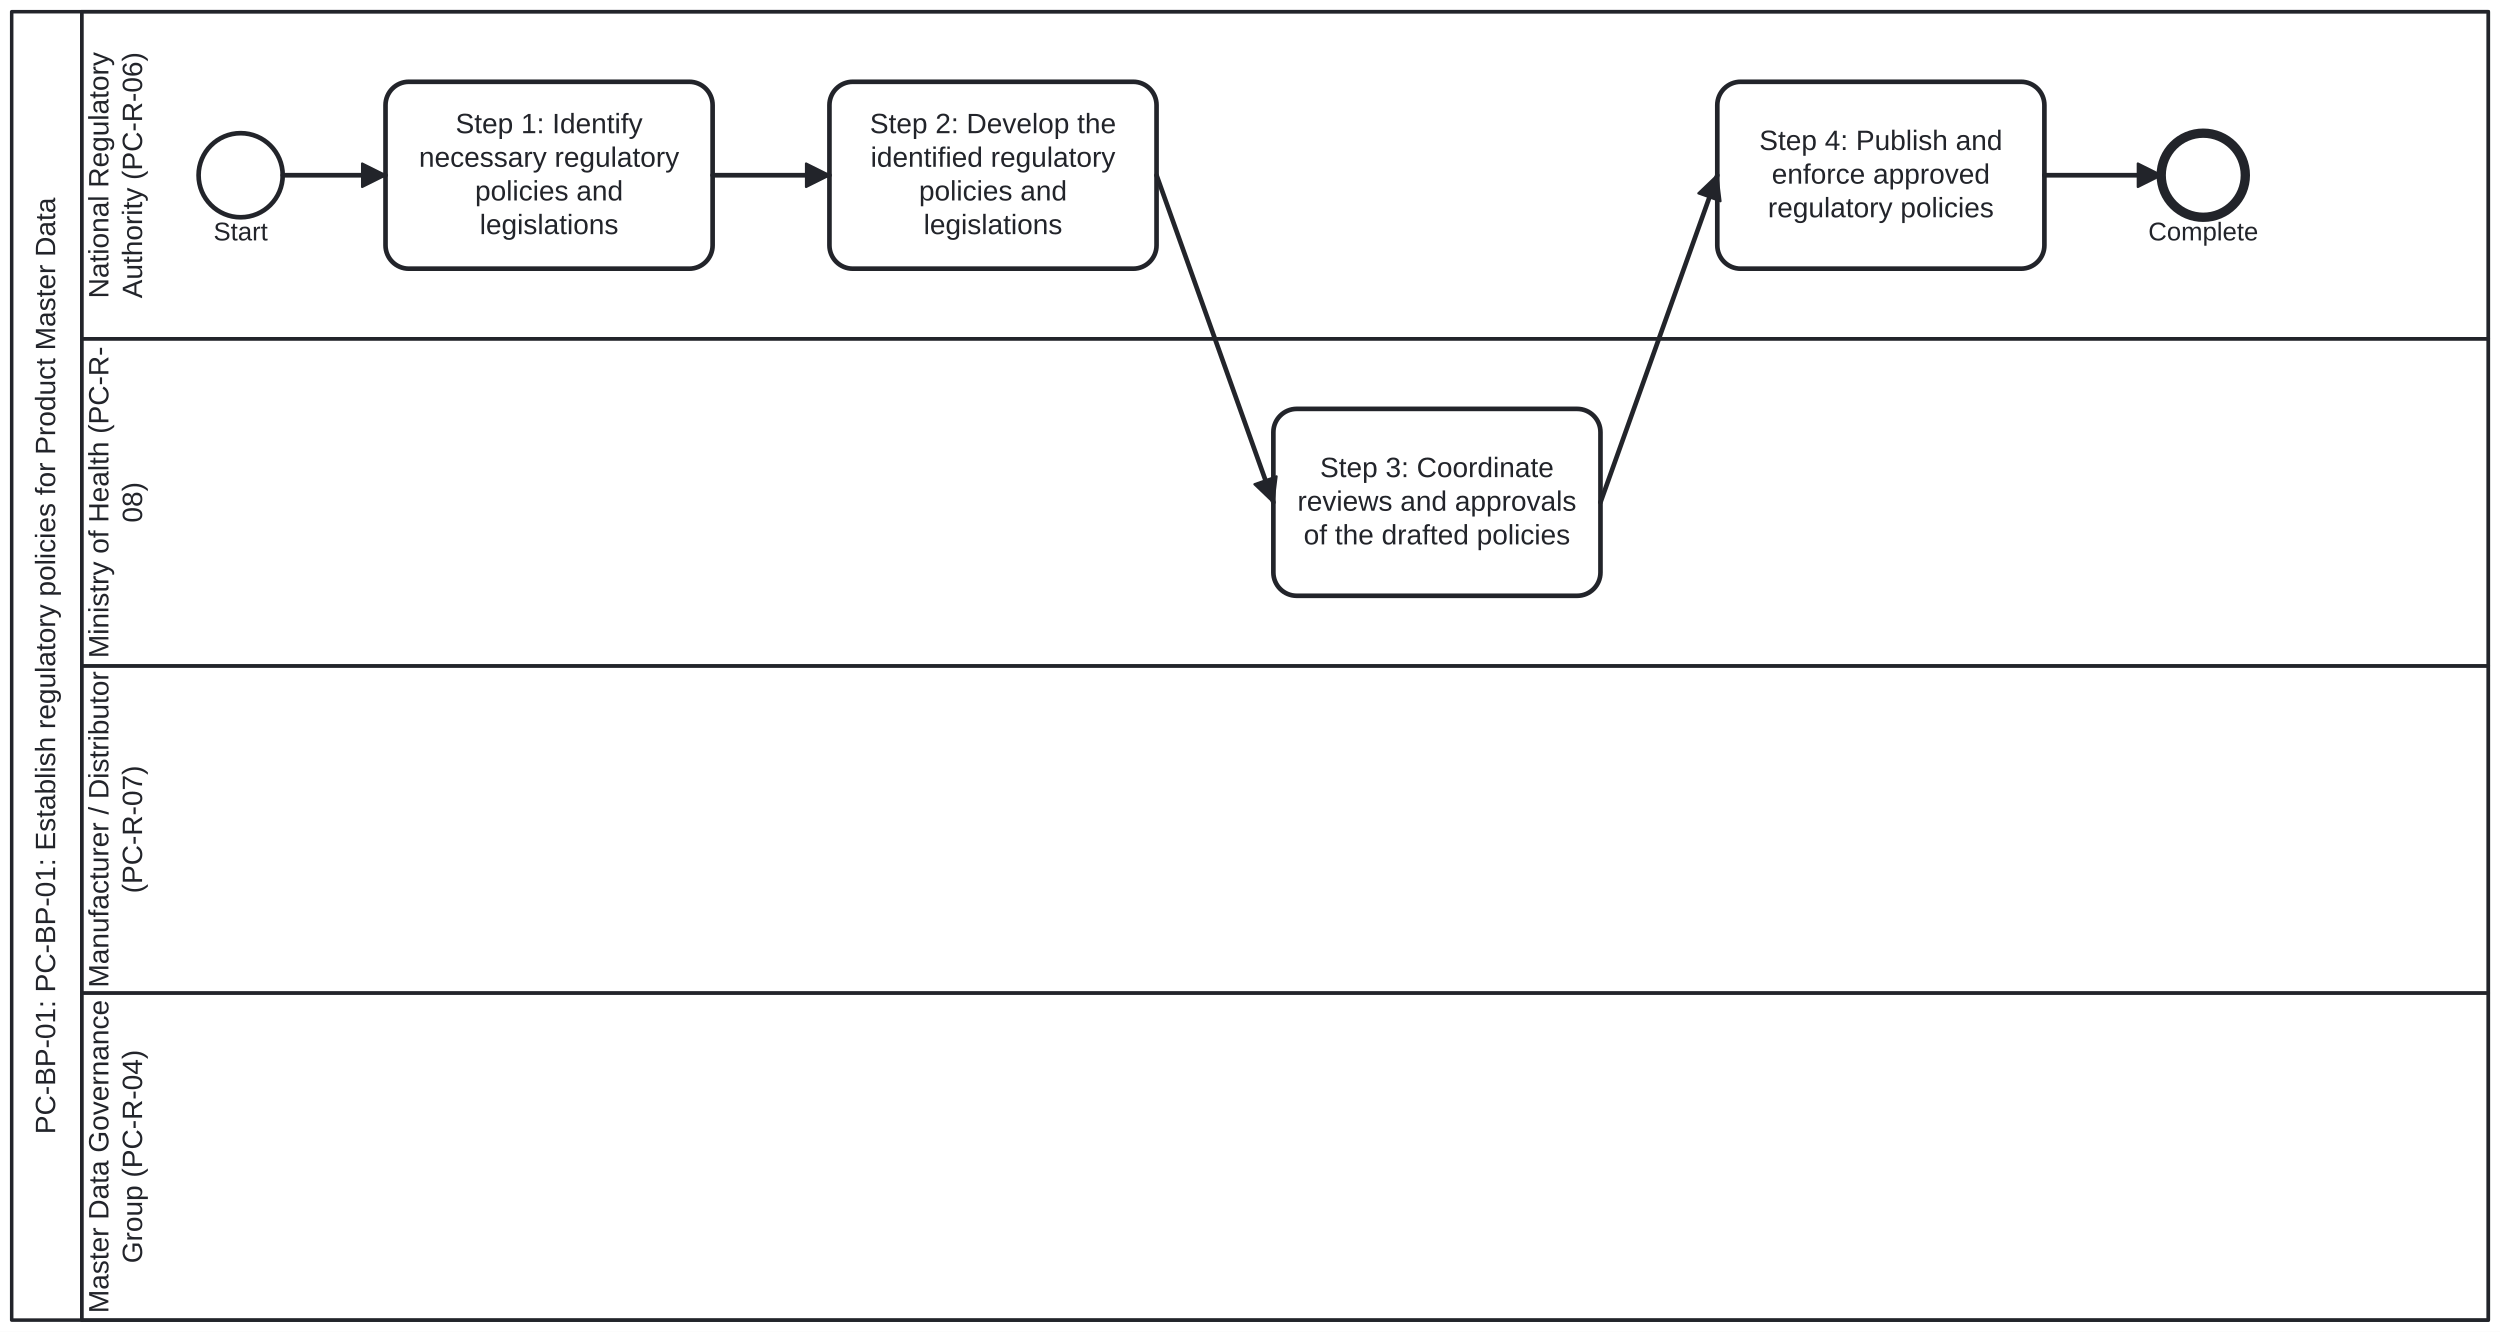
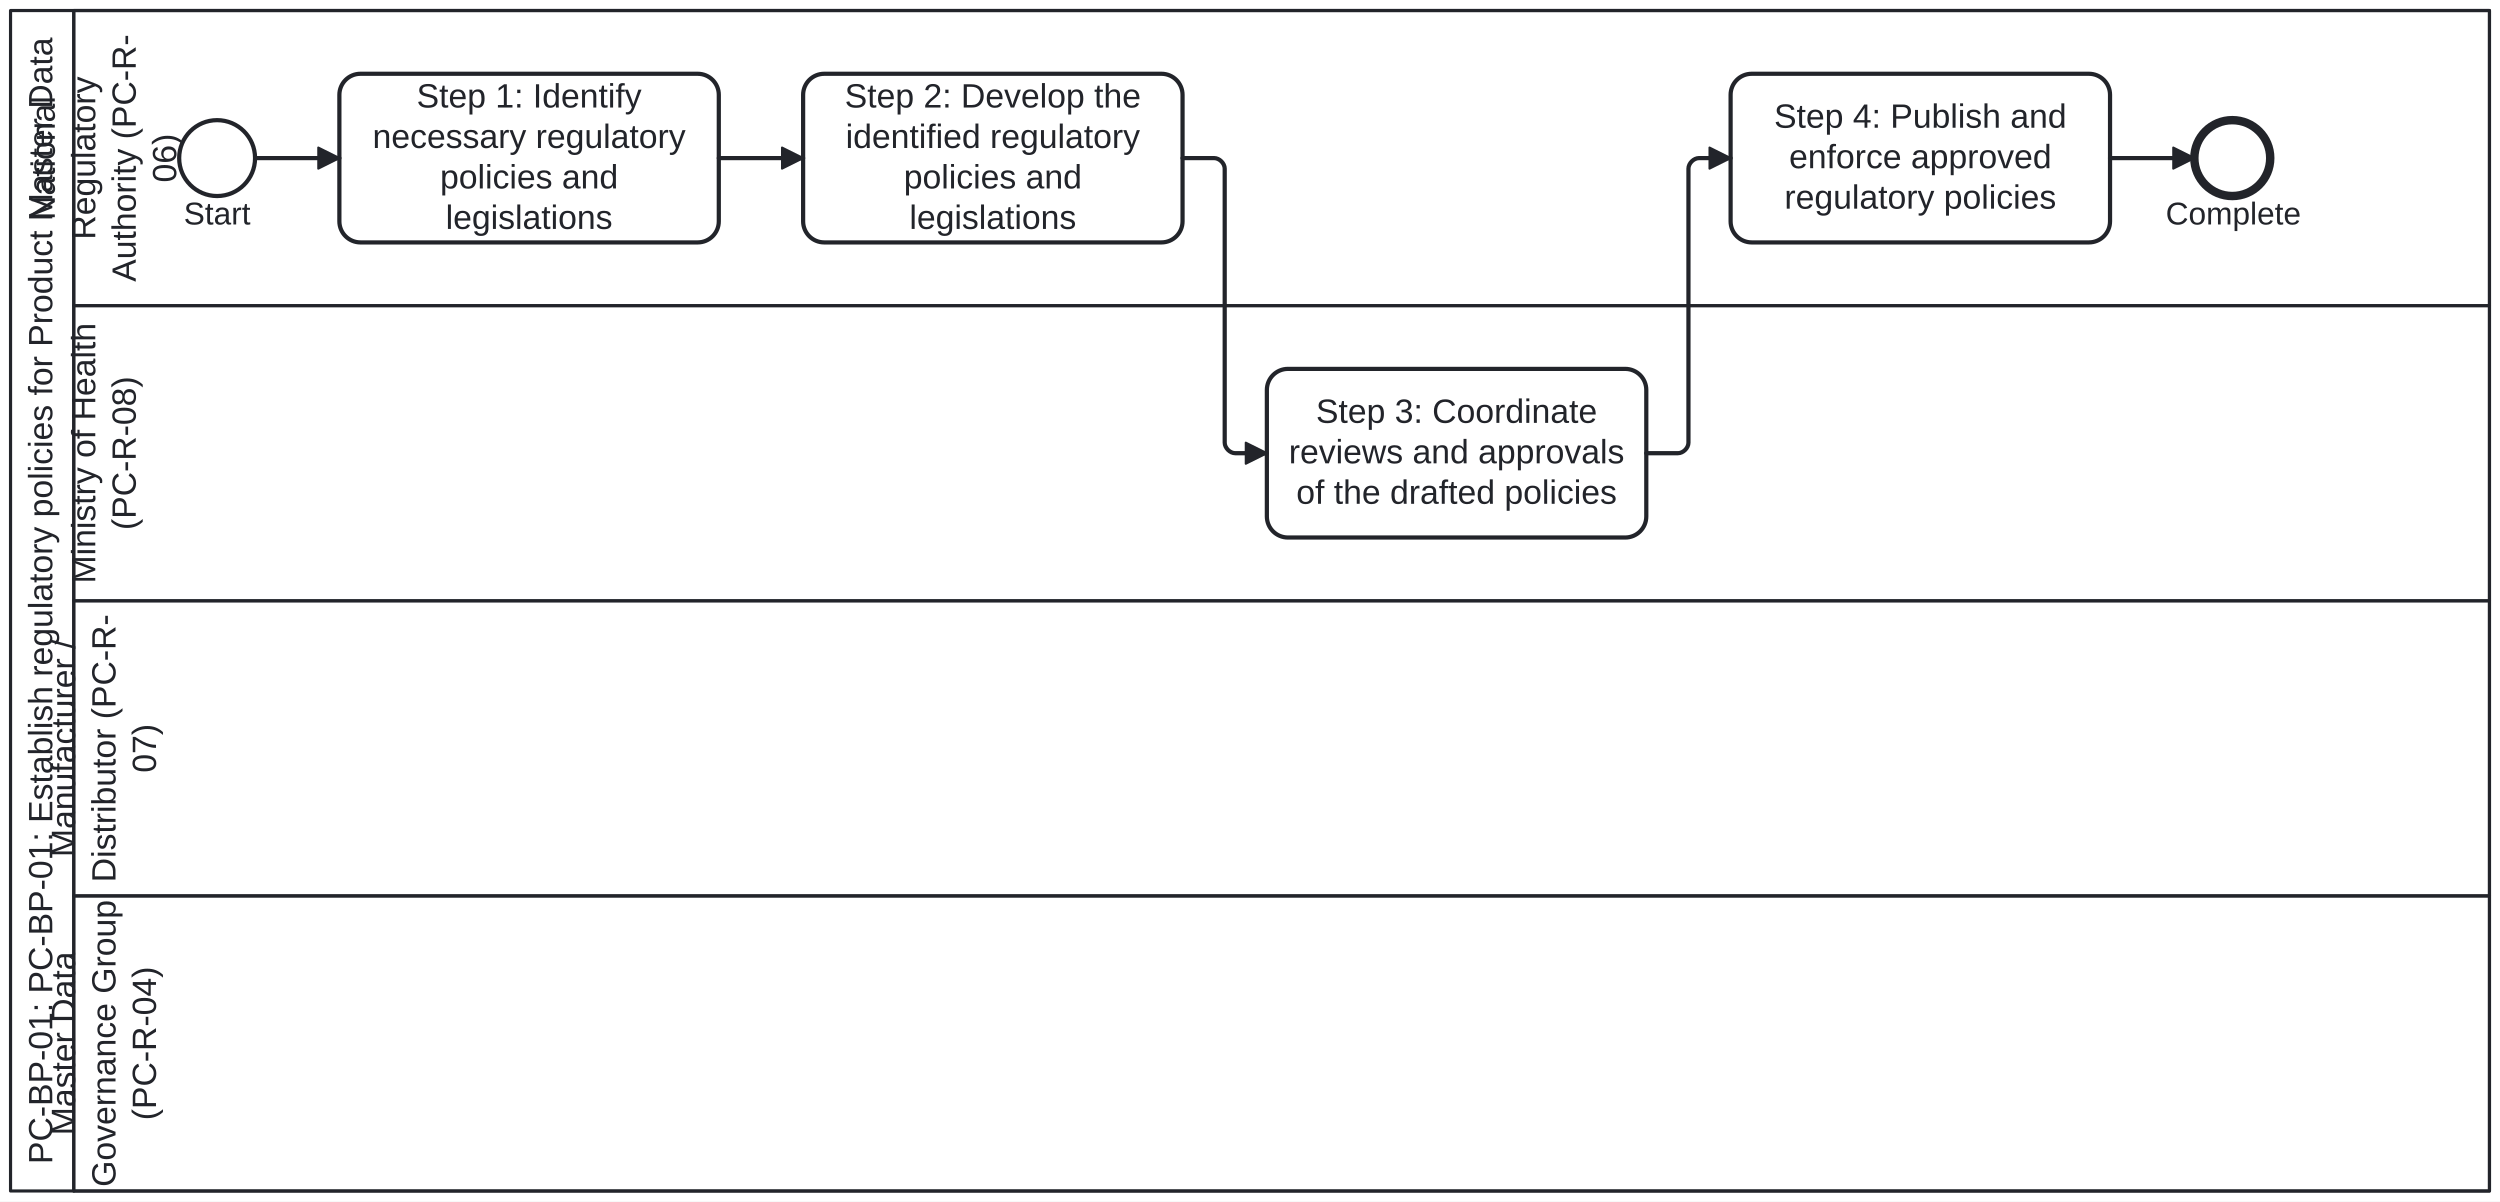
- <svg xmlns="http://www.w3.org/2000/svg" width="100%" style="max-width:100%;height:auto" viewBox="95 55 1070 570" version="1.1">
-   <rect x="95" y="55" width="1070" height="570" fill="#ffffff" />
+ <svg xmlns="http://www.w3.org/2000/svg" width="100%" style="max-width:100%;height:auto" viewBox="95 55 1186 570" version="1.1">
+   <rect x="95" y="55" width="1186" height="570" fill="#ffffff" />
  <g class="djs-group">
    <g class="djs-element djs-shape" data-element-id="Participant_PC_BP_01" style="display: block;" transform="matrix(1 0 0 1 100 60)">
      <g class="djs-visual">
-         <rect x="0" y="0" width="1060" height="560" rx="0" ry="0" style="stroke-linecap: round; stroke-linejoin: round; stroke: rgb(34, 36, 42); stroke-width: 1.5px; fill: white; fill-opacity: 0.95;" />
+         <rect x="0" y="0" width="1176" height="560" rx="0" ry="0" style="stroke-linecap: round; stroke-linejoin: round; stroke: rgb(34, 36, 42); stroke-width: 1.5px; fill: white; fill-opacity: 0.95;" />
        <path style="fill: none; stroke-linecap: round; stroke-linejoin: round; stroke: rgb(34, 36, 42); stroke-width: 1.5px;" d="M30,0L30,560" />
-         <text lineHeight="1.2" class="djs-label" style="font-family: Arial, sans-serif; font-size: 12px; font-weight: normal; fill: rgb(34, 36, 42);" transform="matrix(-1.83697e-16 -1 1 -1.83697e-16 0 560)">
-           <tspan x="79.586" y="18.6">PC-BP-01: PC-BP-01: Establish regulatory policies for Product Master Data</tspan>
+         <text lineHeight="1.2" class="djs-label" style="font-family: Arial, sans-serif; font-size: 16px; font-weight: normal; fill: rgb(34, 36, 42);" transform="matrix(-1.83697e-16 -1 1 -1.83697e-16 0 560)">
+           <tspan x="12.781" y="19.8">PC-BP-01: PC-BP-01: Establish regulatory policies for Product Master Data</tspan>
        </text>
      </g>
-       <rect class="djs-hit djs-hit-all" x="0" y="0" width="1060" height="560" style="fill: none; stroke-opacity: 0; stroke: white; stroke-width: 15px;" />
+       <rect class="djs-hit djs-hit-all" x="0" y="0" width="1176" height="560" style="fill: none; stroke-opacity: 0; stroke: white; stroke-width: 15px;" />
    </g>
    <g class="djs-children">
      <g class="djs-group">
        <g class="djs-element djs-shape" data-element-id="Lane_4" style="display: block;" transform="matrix(1 0 0 1 130 480)">
          <g class="djs-visual">
-             <rect x="0" y="0" width="1030" height="140" rx="0" ry="0" style="stroke-linecap: round; stroke-linejoin: round; stroke: rgb(34, 36, 42); stroke-width: 1.5px; fill: white; fill-opacity: 0.25;" />
-             <text lineHeight="1.2" class="djs-label" style="font-family: Arial, sans-serif; font-size: 12px; font-weight: normal; fill: rgb(34, 36, 42);" transform="matrix(-1.83697e-16 -1 1 -1.83697e-16 0 140)">
-               <tspan x="2.969" y="11.4">Master Data Governance </tspan>
-               <tspan x="24.323" y="25.8">Group (PC-R-04)</tspan>
-             </text>
-           </g>
-           <rect class="djs-hit djs-hit-all" x="0" y="0" width="1030" height="140" style="fill: none; stroke-opacity: 0; stroke: white; stroke-width: 15px;" />
+             <rect x="0" y="0" width="1146" height="140" rx="0" ry="0" style="stroke-linecap: round; stroke-linejoin: round; stroke: rgb(34, 36, 42); stroke-width: 1.5px; fill: white; fill-opacity: 0.25;" />
+             <text lineHeight="1.2" class="djs-label" style="font-family: Arial, sans-serif; font-size: 16px; font-weight: normal; fill: rgb(34, 36, 42);" transform="matrix(-1.83697e-16 -1 1 -1.83697e-16 0 140)">
+               <tspan x="26.43" y="0.6">Master Data </tspan>
+               <tspan x="1.961" y="19.8">Governance Group </tspan>
+               <tspan x="33.555" y="39">(PC-R-04)</tspan>
+             </text>
+           </g>
+           <rect class="djs-hit djs-hit-all" x="0" y="0" width="1146" height="140" style="fill: none; stroke-opacity: 0; stroke: white; stroke-width: 15px;" />
        </g>
      </g>
      <g class="djs-group">
        <g class="djs-element djs-shape" data-element-id="Lane_3" style="display: block;" transform="matrix(1 0 0 1 130 340)">
          <g class="djs-visual">
-             <rect x="0" y="0" width="1030" height="140" rx="0" ry="0" style="stroke-linecap: round; stroke-linejoin: round; stroke: rgb(34, 36, 42); stroke-width: 1.5px; fill: white; fill-opacity: 0.25;" />
-             <text lineHeight="1.2" class="djs-label" style="font-family: Arial, sans-serif; font-size: 12px; font-weight: normal; fill: rgb(34, 36, 42);" transform="matrix(-1.83697e-16 -1 1 -1.83697e-16 0 140)">
-               <tspan x="2.31" y="11.4">Manufacturer / Distributor</tspan>
-               <tspan x="42.666" y="25.8">(PC-R-07)</tspan>
-             </text>
-           </g>
-           <rect class="djs-hit djs-hit-all" x="0" y="0" width="1030" height="140" style="fill: none; stroke-opacity: 0; stroke: white; stroke-width: 15px;" />
+             <rect x="0" y="0" width="1146" height="140" rx="0" ry="0" style="stroke-linecap: round; stroke-linejoin: round; stroke: rgb(34, 36, 42); stroke-width: 1.5px; fill: white; fill-opacity: 0.25;" />
+             <text lineHeight="1.2" class="djs-label" style="font-family: Arial, sans-serif; font-size: 16px; font-weight: normal; fill: rgb(34, 36, 42);" transform="matrix(-1.83697e-16 -1 1 -1.83697e-16 0 140)">
+               <tspan x="18.422" y="0.6">Manufacturer / </tspan>
+               <tspan x="6.441" y="19.8">Distributor (PC-R-</tspan>
+               <tspan x="58.438" y="39">07)</tspan>
+             </text>
+           </g>
+           <rect class="djs-hit djs-hit-all" x="0" y="0" width="1146" height="140" style="fill: none; stroke-opacity: 0; stroke: white; stroke-width: 15px;" />
        </g>
      </g>
      <g class="djs-group">
        <g class="djs-element djs-shape" data-element-id="Lane_2" style="display: block;" transform="matrix(1 0 0 1 130 200)">
          <g class="djs-visual">
-             <rect x="0" y="0" width="1030" height="140" rx="0" ry="0" style="stroke-linecap: round; stroke-linejoin: round; stroke: rgb(34, 36, 42); stroke-width: 1.5px; fill: white; fill-opacity: 0.25;" />
-             <text lineHeight="1.2" class="djs-label" style="font-family: Arial, sans-serif; font-size: 12px; font-weight: normal; fill: rgb(34, 36, 42);" transform="matrix(-1.83697e-16 -1 1 -1.83697e-16 0 140)">
-               <tspan x="3.323" y="11.4">Ministry of Health (PC-R-</tspan>
-               <tspan x="61.328" y="25.8">08)</tspan>
-             </text>
-           </g>
-           <rect class="djs-hit djs-hit-all" x="0" y="0" width="1030" height="140" style="fill: none; stroke-opacity: 0; stroke: white; stroke-width: 15px;" />
+             <rect x="0" y="0" width="1146" height="140" rx="0" ry="0" style="stroke-linecap: round; stroke-linejoin: round; stroke: rgb(34, 36, 42); stroke-width: 1.5px; fill: white; fill-opacity: 0.25;" />
+             <text lineHeight="1.2" class="djs-label" style="font-family: Arial, sans-serif; font-size: 16px; font-weight: normal; fill: rgb(34, 36, 42);" transform="matrix(-1.83697e-16 -1 1 -1.83697e-16 0 140)">
+               <tspan x="8.203" y="10.2">Ministry of Health </tspan>
+               <tspan x="33.555" y="29.4">(PC-R-08)</tspan>
+             </text>
+           </g>
+           <rect class="djs-hit djs-hit-all" x="0" y="0" width="1146" height="140" style="fill: none; stroke-opacity: 0; stroke: white; stroke-width: 15px;" />
        </g>
      </g>
      <g class="djs-group">
        <g class="djs-element djs-shape" data-element-id="Lane_1" style="display: block;" transform="matrix(1 0 0 1 130 60)">
          <g class="djs-visual">
-             <rect x="0" y="0" width="1030" height="140" rx="0" ry="0" style="stroke-linecap: round; stroke-linejoin: round; stroke: rgb(34, 36, 42); stroke-width: 1.5px; fill: white; fill-opacity: 0.25;" />
-             <text lineHeight="1.2" class="djs-label" style="font-family: Arial, sans-serif; font-size: 12px; font-weight: normal; fill: rgb(34, 36, 42);" transform="matrix(-1.83697e-16 -1 1 -1.83697e-16 0 140)">
-               <tspan x="17.304" y="11.4">National Regulatory </tspan>
-               <tspan x="17.321" y="25.8">Authority (PC-R-06)</tspan>
-             </text>
-           </g>
-           <rect class="djs-hit djs-hit-all" x="0" y="0" width="1030" height="140" style="fill: none; stroke-opacity: 0; stroke: white; stroke-width: 15px;" />
+             <rect x="0" y="0" width="1146" height="140" rx="0" ry="0" style="stroke-linecap: round; stroke-linejoin: round; stroke: rgb(34, 36, 42); stroke-width: 1.5px; fill: white; fill-opacity: 0.25;" />
+             <text lineHeight="1.2" class="djs-label" style="font-family: Arial, sans-serif; font-size: 16px; font-weight: normal; fill: rgb(34, 36, 42);" transform="matrix(-1.83697e-16 -1 1 -1.83697e-16 0 140)">
+               <tspan x="40.648" y="-9">National </tspan>
+               <tspan x="31.312" y="10.2">Regulatory </tspan>
+               <tspan x="11.324" y="29.4">Authority (PC-R-</tspan>
+               <tspan x="58.438" y="48.6">06)</tspan>
+             </text>
+           </g>
+           <rect class="djs-hit djs-hit-all" x="0" y="0" width="1146" height="140" style="fill: none; stroke-opacity: 0; stroke: white; stroke-width: 15px;" />
        </g>
      </g>
      <g class="djs-group">
        <g class="djs-element djs-shape" data-element-id="StartEvent_1" style="display: block;" transform="matrix(1 0 0 1 180 112)">
          <g class="djs-visual">
            <circle cx="18" cy="18" r="18" style="stroke-linecap: round; stroke-linejoin: round; stroke: rgb(34, 36, 42); stroke-width: 2px; fill: white; fill-opacity: 0.95;" />
          </g>
          <rect class="djs-hit djs-hit-all" x="0" y="0" width="36" height="36" style="fill: none; stroke-opacity: 0; stroke: white; stroke-width: 15px;" />
        </g>
      </g>
      <g class="djs-group">
-         <g class="djs-element djs-shape" data-element-id="StartEvent_1_label" style="display: block;" transform="matrix(1 0 0 1 186 148)">
-           <g class="djs-visual">
-             <text lineHeight="1.2" class="djs-label" style="font-family: Arial, sans-serif; font-size: 11px; font-weight: normal; fill: rgb(34, 36, 42);">
-               <tspan x="0.385" y="9.9">Start</tspan>
-             </text>
-           </g>
-           <rect class="djs-hit djs-hit-all" x="0" y="0" width="24" height="14" style="fill: none; stroke-opacity: 0; stroke: white; stroke-width: 15px;" />
-         </g>
-       </g>
-       <g class="djs-group">
-         <g class="djs-element djs-shape" data-element-id="Task_1" style="display: block;" transform="matrix(1 0 0 1 260 90)">
-           <g class="djs-visual">
-             <rect x="0" y="0" width="140" height="80" rx="10" ry="10" style="stroke-linecap: round; stroke-linejoin: round; stroke: rgb(34, 36, 42); stroke-width: 2px; fill: white; fill-opacity: 0.95;" />
-             <text lineHeight="1.2" class="djs-label" style="font-family: Arial, sans-serif; font-size: 12px; font-weight: normal; fill: rgb(34, 36, 42);">
-               <tspan x="29.975" y="22">Step 1: Identify </tspan>
-               <tspan x="14.307" y="36.4">necessary regulatory </tspan>
-               <tspan x="38.312" y="50.8">policies and </tspan>
-               <tspan x="40.316" y="65.2">legislations</tspan>
-             </text>
-           </g>
-           <rect class="djs-hit djs-hit-all" x="0" y="0" width="140" height="80" style="fill: none; stroke-opacity: 0; stroke: white; stroke-width: 15px;" />
-         </g>
-       </g>
-       <g class="djs-group">
-         <g class="djs-element djs-shape" data-element-id="Task_2" style="display: block;" transform="matrix(1 0 0 1 450 90)">
-           <g class="djs-visual">
-             <rect x="0" y="0" width="140" height="80" rx="10" ry="10" style="stroke-linecap: round; stroke-linejoin: round; stroke: rgb(34, 36, 42); stroke-width: 2px; fill: white; fill-opacity: 0.95;" />
-             <text lineHeight="1.2" class="djs-label" style="font-family: Arial, sans-serif; font-size: 12px; font-weight: normal; fill: rgb(34, 36, 42);">
-               <tspan x="17.298" y="22">Step 2: Develop the </tspan>
-               <tspan x="17.635" y="36.4">identified regulatory </tspan>
-               <tspan x="38.312" y="50.8">policies and </tspan>
-               <tspan x="40.316" y="65.2">legislations</tspan>
-             </text>
-           </g>
-           <rect class="djs-hit djs-hit-all" x="0" y="0" width="140" height="80" style="fill: none; stroke-opacity: 0; stroke: white; stroke-width: 15px;" />
-         </g>
-       </g>
-       <g class="djs-group">
-         <g class="djs-element djs-shape" data-element-id="Task_3" style="display: block;" transform="matrix(1 0 0 1 640 230)">
-           <g class="djs-visual">
-             <rect x="0" y="0" width="140" height="80" rx="10" ry="10" style="stroke-linecap: round; stroke-linejoin: round; stroke: rgb(34, 36, 42); stroke-width: 2px; fill: white; fill-opacity: 0.95;" />
-             <text lineHeight="1.2" class="djs-label" style="font-family: Arial, sans-serif; font-size: 12px; font-weight: normal; fill: rgb(34, 36, 42);">
-               <tspan x="19.967" y="29.2">Step 3: Coordinate </tspan>
-               <tspan x="10.302" y="43.6">reviews and approvals </tspan>
-               <tspan x="12.965" y="58">of the drafted policies</tspan>
-             </text>
-           </g>
-           <rect class="djs-hit djs-hit-all" x="0" y="0" width="140" height="80" style="fill: none; stroke-opacity: 0; stroke: white; stroke-width: 15px;" />
-         </g>
-       </g>
-       <g class="djs-group">
-         <g class="djs-element djs-shape" data-element-id="Task_4" style="display: block;" transform="matrix(1 0 0 1 830 90)">
-           <g class="djs-visual">
-             <rect x="0" y="0" width="140" height="80" rx="10" ry="10" style="stroke-linecap: round; stroke-linejoin: round; stroke: rgb(34, 36, 42); stroke-width: 2px; fill: white; fill-opacity: 0.95;" />
-             <text lineHeight="1.2" class="djs-label" style="font-family: Arial, sans-serif; font-size: 12px; font-weight: normal; fill: rgb(34, 36, 42);">
-               <tspan x="17.963" y="29.2">Step 4: Publish and </tspan>
-               <tspan x="23.301" y="43.6">enforce approved </tspan>
-               <tspan x="21.643" y="58">regulatory policies</tspan>
-             </text>
-           </g>
-           <rect class="djs-hit djs-hit-all" x="0" y="0" width="140" height="80" style="fill: none; stroke-opacity: 0; stroke: white; stroke-width: 15px;" />
-         </g>
-       </g>
-       <g class="djs-group">
-         <g class="djs-element djs-shape" data-element-id="EndEvent_1" style="display: block;" transform="matrix(1 0 0 1 1020 112)">
+         <g class="djs-element djs-shape" data-element-id="StartEvent_1_label" style="display: block;" transform="matrix(1 0 0 1 182 148)">
+           <g class="djs-visual">
+             <text lineHeight="1.2" class="djs-label" style="font-family: Arial, sans-serif; font-size: 15px; font-weight: normal; fill: rgb(34, 36, 42);">
+               <tspan x="0.161" y="13.5">Start</tspan>
+             </text>
+           </g>
+           <rect class="djs-hit djs-hit-all" x="0" y="0" width="32" height="18" style="fill: none; stroke-opacity: 0; stroke: white; stroke-width: 15px;" />
+         </g>
+       </g>
+       <g class="djs-group">
+         <g class="djs-element djs-shape" data-element-id="Task_1" style="display: block;" transform="matrix(1 0 0 1 256 90)">
+           <g class="djs-visual">
+             <rect x="0" y="0" width="180" height="80" rx="10" ry="10" style="stroke-linecap: round; stroke-linejoin: round; stroke: rgb(34, 36, 42); stroke-width: 2px; fill: white; fill-opacity: 0.95;" />
+             <text lineHeight="1.2" class="djs-label" style="font-family: Arial, sans-serif; font-size: 16px; font-weight: normal; fill: rgb(34, 36, 42);">
+               <tspan x="36.633" y="16">Step 1: Identify </tspan>
+               <tspan x="15.742" y="35.2">necessary regulatory </tspan>
+               <tspan x="47.75" y="54.4">policies and </tspan>
+               <tspan x="50.422" y="73.6">legislations</tspan>
+             </text>
+           </g>
+           <rect class="djs-hit djs-hit-all" x="0" y="0" width="180" height="80" style="fill: none; stroke-opacity: 0; stroke: white; stroke-width: 15px;" />
+         </g>
+       </g>
+       <g class="djs-group">
+         <g class="djs-element djs-shape" data-element-id="Task_2" style="display: block;" transform="matrix(1 0 0 1 476 90)">
+           <g class="djs-visual">
+             <rect x="0" y="0" width="180" height="80" rx="10" ry="10" style="stroke-linecap: round; stroke-linejoin: round; stroke: rgb(34, 36, 42); stroke-width: 2px; fill: white; fill-opacity: 0.95;" />
+             <text lineHeight="1.2" class="djs-label" style="font-family: Arial, sans-serif; font-size: 16px; font-weight: normal; fill: rgb(34, 36, 42);">
+               <tspan x="19.73" y="16">Step 2: Develop the </tspan>
+               <tspan x="20.18" y="35.2">identified regulatory </tspan>
+               <tspan x="47.75" y="54.4">policies and </tspan>
+               <tspan x="50.422" y="73.6">legislations</tspan>
+             </text>
+           </g>
+           <rect class="djs-hit djs-hit-all" x="0" y="0" width="180" height="80" style="fill: none; stroke-opacity: 0; stroke: white; stroke-width: 15px;" />
+         </g>
+       </g>
+       <g class="djs-group">
+         <g class="djs-element djs-shape" data-element-id="Task_3" style="display: block;" transform="matrix(1 0 0 1 696 230)">
+           <g class="djs-visual">
+             <rect x="0" y="0" width="180" height="80" rx="10" ry="10" style="stroke-linecap: round; stroke-linejoin: round; stroke: rgb(34, 36, 42); stroke-width: 2px; fill: white; fill-opacity: 0.95;" />
+             <text lineHeight="1.2" class="djs-label" style="font-family: Arial, sans-serif; font-size: 16px; font-weight: normal; fill: rgb(34, 36, 42);">
+               <tspan x="23.289" y="25.6">Step 3: Coordinate </tspan>
+               <tspan x="10.402" y="44.8">reviews and approvals </tspan>
+               <tspan x="13.953" y="64">of the drafted policies</tspan>
+             </text>
+           </g>
+           <rect class="djs-hit djs-hit-all" x="0" y="0" width="180" height="80" style="fill: none; stroke-opacity: 0; stroke: white; stroke-width: 15px;" />
+         </g>
+       </g>
+       <g class="djs-group">
+         <g class="djs-element djs-shape" data-element-id="Task_4" style="display: block;" transform="matrix(1 0 0 1 916 90)">
+           <g class="djs-visual">
+             <rect x="0" y="0" width="180" height="80" rx="10" ry="10" style="stroke-linecap: round; stroke-linejoin: round; stroke: rgb(34, 36, 42); stroke-width: 2px; fill: white; fill-opacity: 0.95;" />
+             <text lineHeight="1.2" class="djs-label" style="font-family: Arial, sans-serif; font-size: 16px; font-weight: normal; fill: rgb(34, 36, 42);">
+               <tspan x="20.617" y="25.6">Step 4: Publish and </tspan>
+               <tspan x="27.734" y="44.8">enforce approved </tspan>
+               <tspan x="25.523" y="64">regulatory policies</tspan>
+             </text>
+           </g>
+           <rect class="djs-hit djs-hit-all" x="0" y="0" width="180" height="80" style="fill: none; stroke-opacity: 0; stroke: white; stroke-width: 15px;" />
+         </g>
+       </g>
+       <g class="djs-group">
+         <g class="djs-element djs-shape" data-element-id="EndEvent_1" style="display: block;" transform="matrix(1 0 0 1 1136 112)">
          <g class="djs-visual">
            <circle cx="18" cy="18" r="18" style="stroke-linecap: round; stroke-linejoin: round; stroke: rgb(34, 36, 42); stroke-width: 4px; fill: white; fill-opacity: 0.95;" />
          </g>
          <rect class="djs-hit djs-hit-all" x="0" y="0" width="36" height="36" style="fill: none; stroke-opacity: 0; stroke: white; stroke-width: 15px;" />
        </g>
      </g>
      <g class="djs-group">
-         <g class="djs-element djs-shape" data-element-id="EndEvent_1_label" style="display: block;" transform="matrix(1 0 0 1 1014 148)">
-           <g class="djs-visual">
-             <text lineHeight="1.2" class="djs-label" style="font-family: Arial, sans-serif; font-size: 11px; font-weight: normal; fill: rgb(34, 36, 42);">
-               <tspan x="0.461" y="9.9">Complete</tspan>
-             </text>
-           </g>
-           <rect class="djs-hit djs-hit-all" x="0" y="0" width="48" height="14" style="fill: none; stroke-opacity: 0; stroke: white; stroke-width: 15px;" />
+         <g class="djs-element djs-shape" data-element-id="EndEvent_1_label" style="display: block;" transform="matrix(1 0 0 1 1122 148)">
+           <g class="djs-visual">
+             <text lineHeight="1.2" class="djs-label" style="font-family: Arial, sans-serif; font-size: 15px; font-weight: normal; fill: rgb(34, 36, 42);">
+               <tspan x="0.402" y="13.5">Complete</tspan>
+             </text>
+           </g>
+           <rect class="djs-hit djs-hit-all" x="0" y="0" width="65" height="18" style="fill: none; stroke-opacity: 0; stroke: white; stroke-width: 15px;" />
        </g>
      </g>
      <g class="djs-group">
        <g class="djs-element djs-connection" data-element-id="Flow_0" style="display: block;">
          <g class="djs-visual">
            <defs>
              <marker id="bpmn-marker-1" viewBox="0 0 20 20" refX="11" refY="10" markerWidth="10" markerHeight="10" orient="auto">
                <path d="M 1 5 L 11 10 L 1 15 Z" style="stroke-linecap: round; stroke-linejoin: round; stroke: rgb(34, 36, 42); stroke-width: 1px; fill: rgb(34, 36, 42);" />
              </marker>
            </defs>
-             <path data-corner-radius="5" style="fill: none; stroke-linecap: round; stroke-linejoin: round; stroke: rgb(34, 36, 42); stroke-width: 2px; marker-end: url('#bpmn-marker-1');" d="M216,130L260,130" />
-           </g>
-           <path d="M216,130L260,130" class="djs-hit djs-hit-stroke" style="fill: none; stroke-opacity: 0; stroke: white; stroke-width: 15px;" />
+             <path data-corner-radius="5" style="fill: none; stroke-linecap: round; stroke-linejoin: round; stroke: rgb(34, 36, 42); stroke-width: 2px; marker-end: url('#bpmn-marker-1');" d="M216,130L256,130" />
+           </g>
+           <path d="M216,130L256,130" class="djs-hit djs-hit-stroke" style="fill: none; stroke-opacity: 0; stroke: white; stroke-width: 15px;" />
        </g>
      </g>
      <g class="djs-group">
        <g class="djs-element djs-connection" data-element-id="Flow_1" style="display: block;">
          <g class="djs-visual">
            <defs>
              <marker id="bpmn-marker-2" viewBox="0 0 20 20" refX="11" refY="10" markerWidth="10" markerHeight="10" orient="auto">
                <path d="M 1 5 L 11 10 L 1 15 Z" style="stroke-linecap: round; stroke-linejoin: round; stroke: rgb(34, 36, 42); stroke-width: 1px; fill: rgb(34, 36, 42);" />
              </marker>
            </defs>
-             <path data-corner-radius="5" style="fill: none; stroke-linecap: round; stroke-linejoin: round; stroke: rgb(34, 36, 42); stroke-width: 2px; marker-end: url('#bpmn-marker-2');" d="M400,130L450,130" />
-           </g>
-           <path d="M400,130L450,130" class="djs-hit djs-hit-stroke" style="fill: none; stroke-opacity: 0; stroke: white; stroke-width: 15px;" />
+             <path data-corner-radius="5" style="fill: none; stroke-linecap: round; stroke-linejoin: round; stroke: rgb(34, 36, 42); stroke-width: 2px; marker-end: url('#bpmn-marker-2');" d="M436,130L476,130" />
+           </g>
+           <path d="M436,130L476,130" class="djs-hit djs-hit-stroke" style="fill: none; stroke-opacity: 0; stroke: white; stroke-width: 15px;" />
        </g>
      </g>
      <g class="djs-group">
        <g class="djs-element djs-connection" data-element-id="Flow_2" style="display: block;">
          <g class="djs-visual">
            <defs>
              <marker id="bpmn-marker-3" viewBox="0 0 20 20" refX="11" refY="10" markerWidth="10" markerHeight="10" orient="auto">
                <path d="M 1 5 L 11 10 L 1 15 Z" style="stroke-linecap: round; stroke-linejoin: round; stroke: rgb(34, 36, 42); stroke-width: 1px; fill: rgb(34, 36, 42);" />
              </marker>
            </defs>
-             <path data-corner-radius="5" style="fill: none; stroke-linecap: round; stroke-linejoin: round; stroke: rgb(34, 36, 42); stroke-width: 2px; marker-end: url('#bpmn-marker-3');" d="M590,130L640,270" />
-           </g>
-           <path d="M590,130L640,270" class="djs-hit djs-hit-stroke" style="fill: none; stroke-opacity: 0; stroke: white; stroke-width: 15px;" />
+             <path data-corner-radius="5" style="fill: none; stroke-linecap: round; stroke-linejoin: round; stroke: rgb(34, 36, 42); stroke-width: 2px; marker-end: url('#bpmn-marker-3');" d="M656,130L671,130C673.5,130,676,132.5,676,135L676,265C676,267.5,678.5,270,681,270L696,270" />
+           </g>
+           <path d="M656,130L676,130L676,270L696,270" class="djs-hit djs-hit-stroke" style="fill: none; stroke-opacity: 0; stroke: white; stroke-width: 15px;" />
        </g>
      </g>
      <g class="djs-group">
        <g class="djs-element djs-connection" data-element-id="Flow_3" style="display: block;">
          <g class="djs-visual">
            <defs>
              <marker id="bpmn-marker-4" viewBox="0 0 20 20" refX="11" refY="10" markerWidth="10" markerHeight="10" orient="auto">
                <path d="M 1 5 L 11 10 L 1 15 Z" style="stroke-linecap: round; stroke-linejoin: round; stroke: rgb(34, 36, 42); stroke-width: 1px; fill: rgb(34, 36, 42);" />
              </marker>
            </defs>
-             <path data-corner-radius="5" style="fill: none; stroke-linecap: round; stroke-linejoin: round; stroke: rgb(34, 36, 42); stroke-width: 2px; marker-end: url('#bpmn-marker-4');" d="M780,270L830,130" />
-           </g>
-           <path d="M780,270L830,130" class="djs-hit djs-hit-stroke" style="fill: none; stroke-opacity: 0; stroke: white; stroke-width: 15px;" />
+             <path data-corner-radius="5" style="fill: none; stroke-linecap: round; stroke-linejoin: round; stroke: rgb(34, 36, 42); stroke-width: 2px; marker-end: url('#bpmn-marker-4');" d="M876,270L891,270C893.5,270,896,267.5,896,265L896,135C896,132.5,898.5,130,901,130L916,130" />
+           </g>
+           <path d="M876,270L896,270L896,130L916,130" class="djs-hit djs-hit-stroke" style="fill: none; stroke-opacity: 0; stroke: white; stroke-width: 15px;" />
        </g>
      </g>
      <g class="djs-group">
        <g class="djs-element djs-connection" data-element-id="Flow_4" style="display: block;">
          <g class="djs-visual">
            <defs>
              <marker id="bpmn-marker-5" viewBox="0 0 20 20" refX="11" refY="10" markerWidth="10" markerHeight="10" orient="auto">
                <path d="M 1 5 L 11 10 L 1 15 Z" style="stroke-linecap: round; stroke-linejoin: round; stroke: rgb(34, 36, 42); stroke-width: 1px; fill: rgb(34, 36, 42);" />
              </marker>
            </defs>
-             <path data-corner-radius="5" style="fill: none; stroke-linecap: round; stroke-linejoin: round; stroke: rgb(34, 36, 42); stroke-width: 2px; marker-end: url('#bpmn-marker-5');" d="M970,130L1020,130" />
-           </g>
-           <path d="M970,130L1020,130" class="djs-hit djs-hit-stroke" style="fill: none; stroke-opacity: 0; stroke: white; stroke-width: 15px;" />
+             <path data-corner-radius="5" style="fill: none; stroke-linecap: round; stroke-linejoin: round; stroke: rgb(34, 36, 42); stroke-width: 2px; marker-end: url('#bpmn-marker-5');" d="M1096,130L1136,130" />
+           </g>
+           <path d="M1096,130L1136,130" class="djs-hit djs-hit-stroke" style="fill: none; stroke-opacity: 0; stroke: white; stroke-width: 15px;" />
        </g>
      </g>
    </g>
  </g>
</svg>
